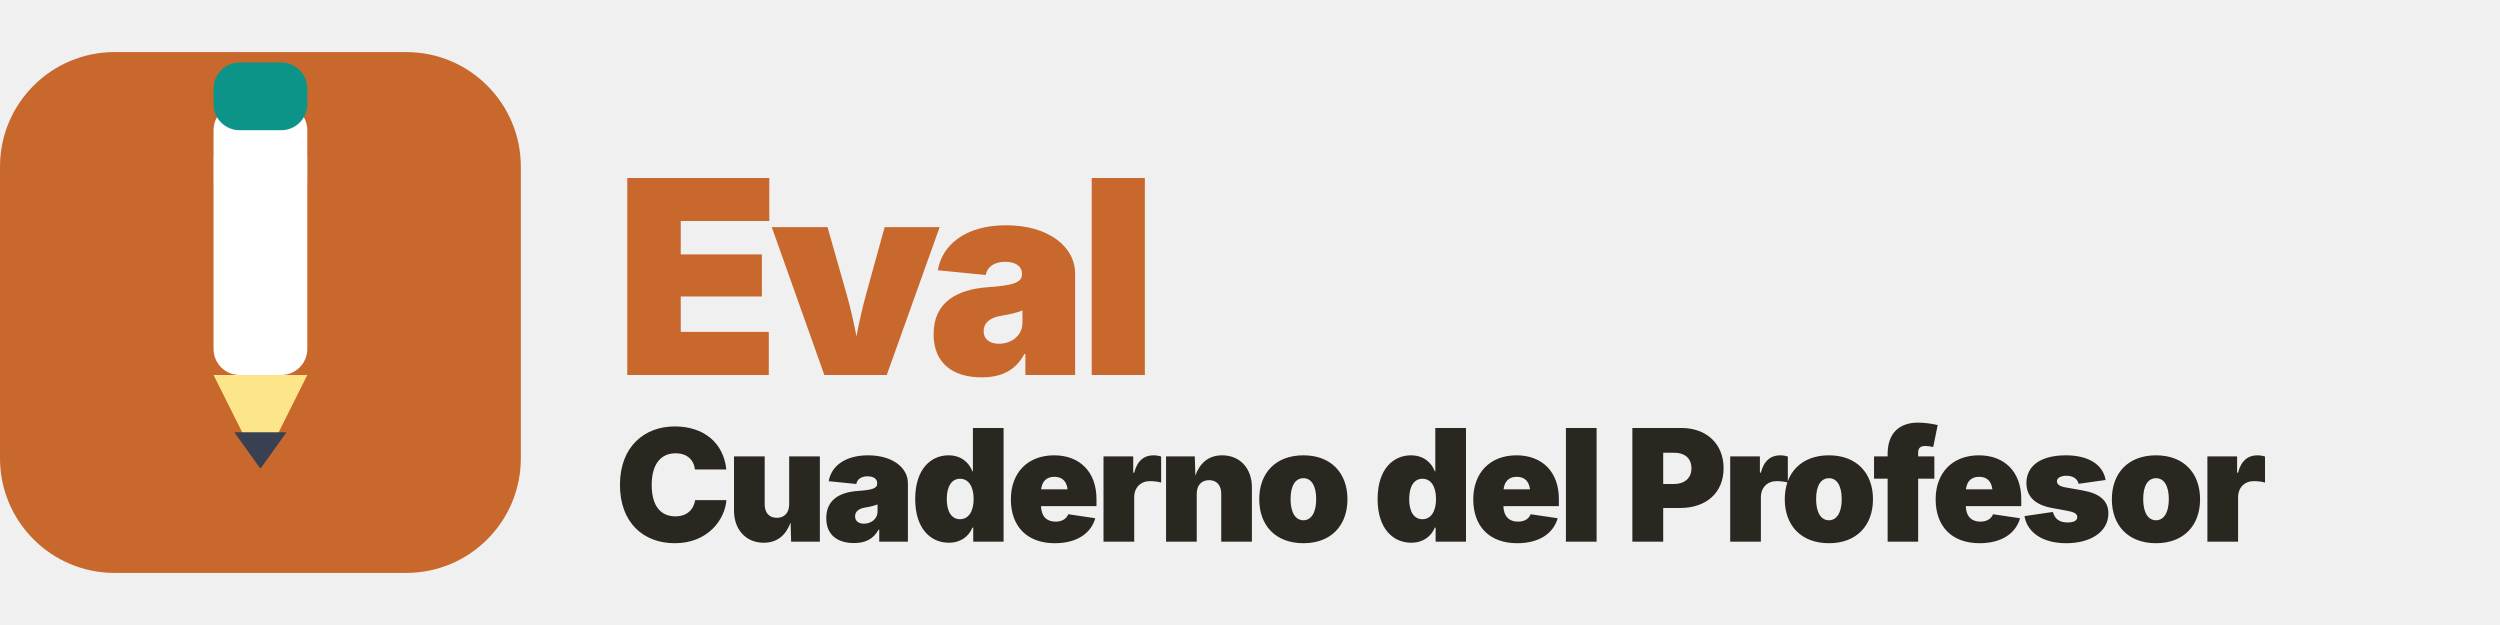
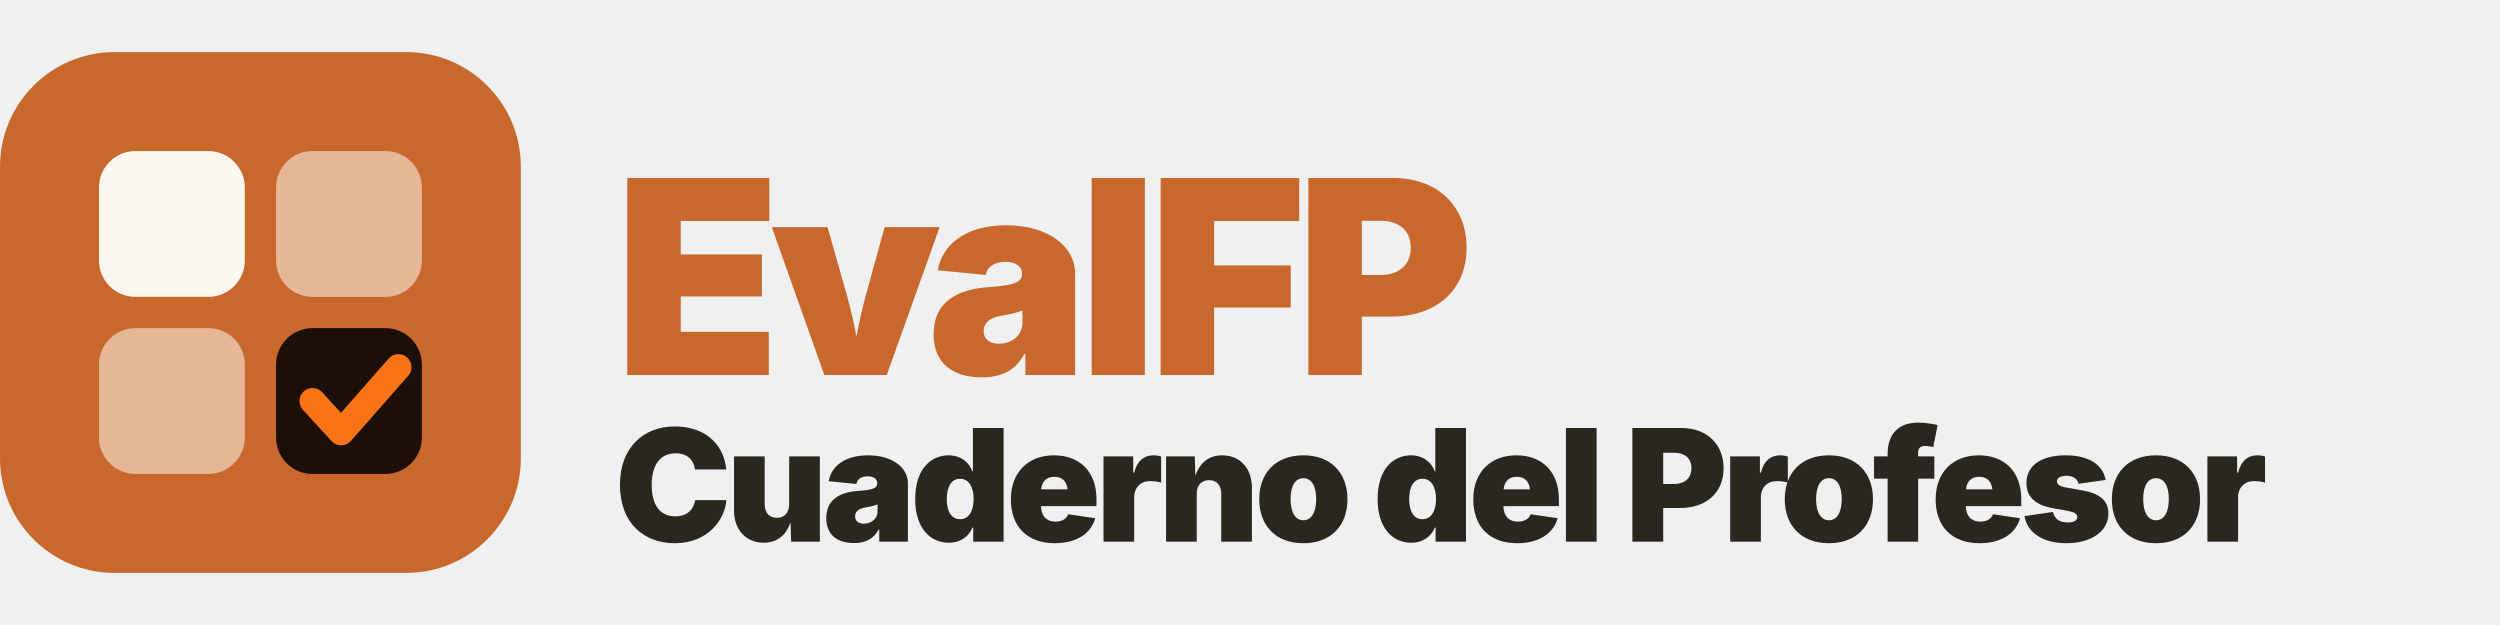
- <svg xmlns="http://www.w3.org/2000/svg" viewBox="0 0 480 120">
+ <svg xmlns="http://www.w3.org/2000/svg" viewBox="0 0 480 120" role="img" aria-labelledby="title">
  <rect x="0" y="10" width="100" height="100" rx="22" fill="#c9682d" />
-   <rect x="41" y="20" width="18" height="52" rx="5" fill="#ffffff" />
-   <rect x="41" y="12" width="18" height="13" rx="5" fill="#0D9488" />
-   <rect x="41" y="30" width="18" height="5" fill="rgba(255,255,255,.35)" />
-   <polygon points="41,72 59,72 50,90" fill="#FDE68A" />
-   <polygon points="45,83 55,83 50,90" fill="#374151" />
-   <text x="118" y="72" font-family="-apple-system, BlinkMacSystemFont, 'Helvetica Neue', sans-serif" font-size="52" font-weight="900" fill="#c9682d" letter-spacing="-2">Eval</text>
+   <rect x="19" y="29" width="28" height="28" rx="7" fill="#FBF7EE" />
+   <rect x="53" y="29" width="28" height="28" rx="7" fill="#FBF7EE" fill-opacity="0.55" />
+   <rect x="19" y="63" width="28" height="28" rx="7" fill="#FBF7EE" fill-opacity="0.55" />
+   <rect x="53" y="63" width="28" height="28" rx="7" fill="#1C0F08" />
+   <path d="M60 77l5.5 6 11-12.5" fill="none" stroke="#F97316" stroke-width="5" stroke-linecap="round" stroke-linejoin="round" />
+   <text x="118" y="72" font-family="-apple-system, BlinkMacSystemFont, 'Helvetica Neue', sans-serif" font-size="52" font-weight="900" fill="#c9682d" letter-spacing="-2">EvalFP</text>
  <text x="118" y="104" font-family="-apple-system, BlinkMacSystemFont, 'Helvetica Neue', sans-serif" font-size="30" font-weight="900" fill="#2a2620" letter-spacing="-1">Cuaderno del Profesor</text>
</svg>
